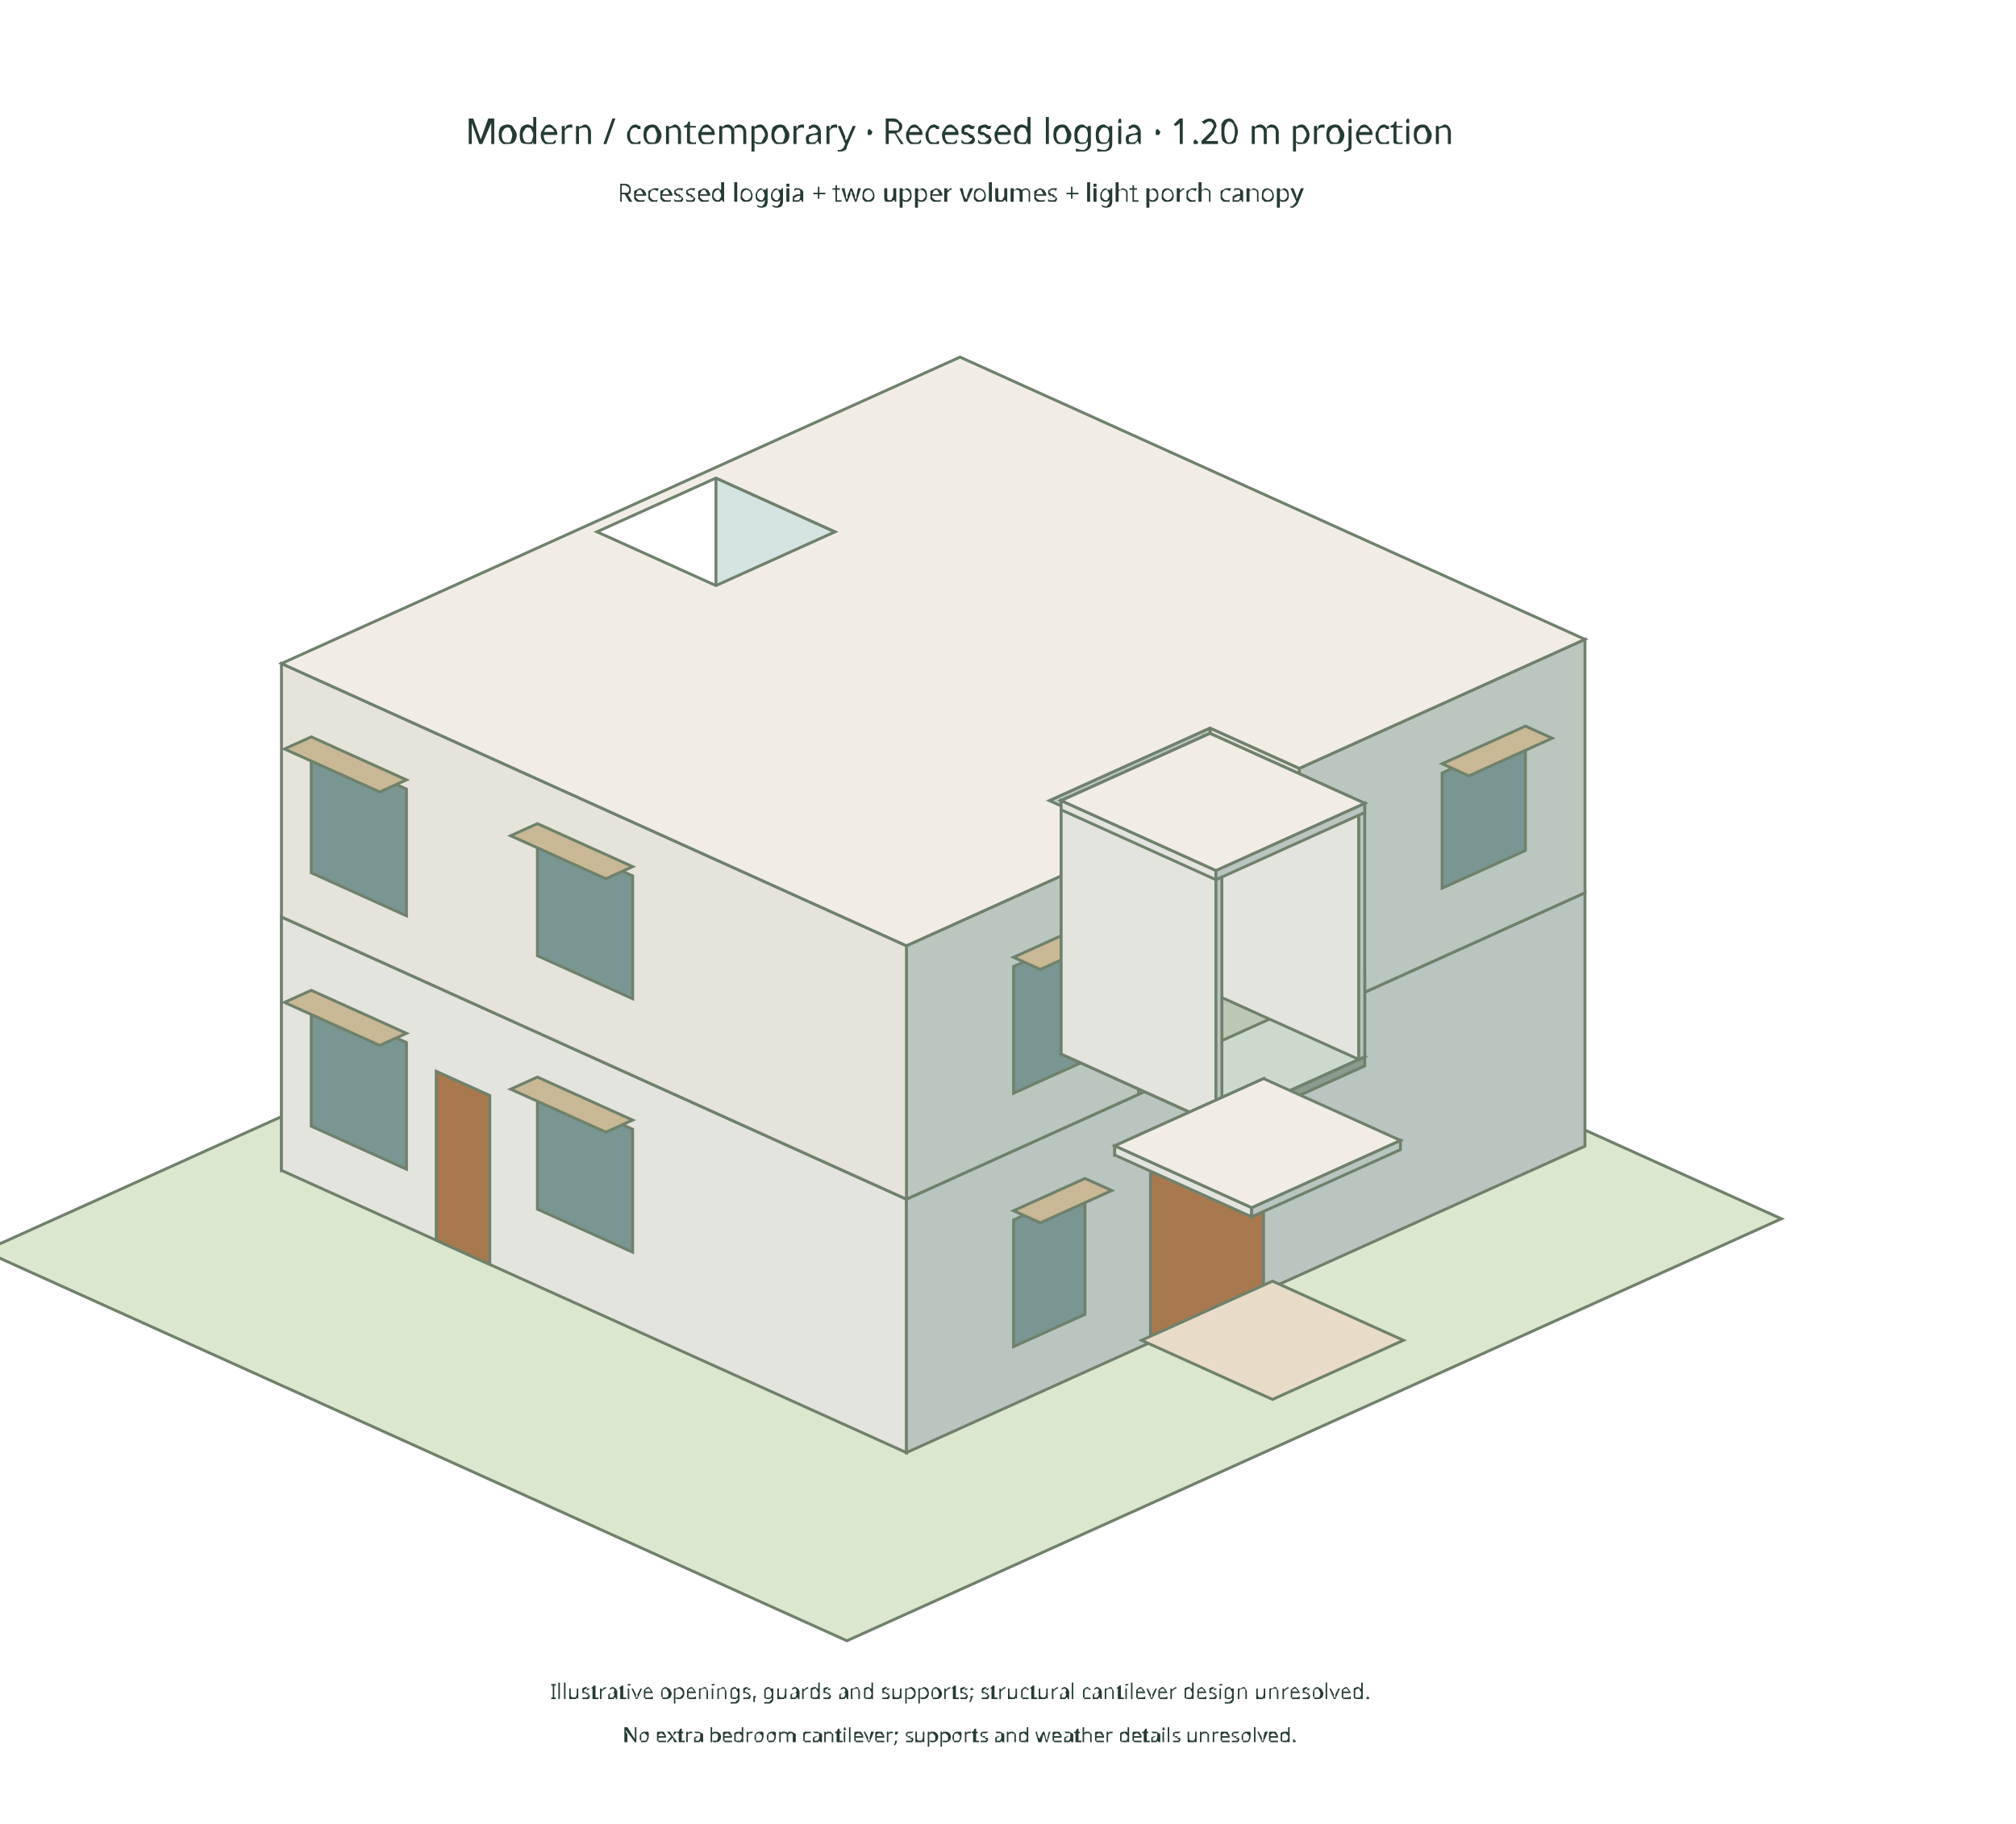
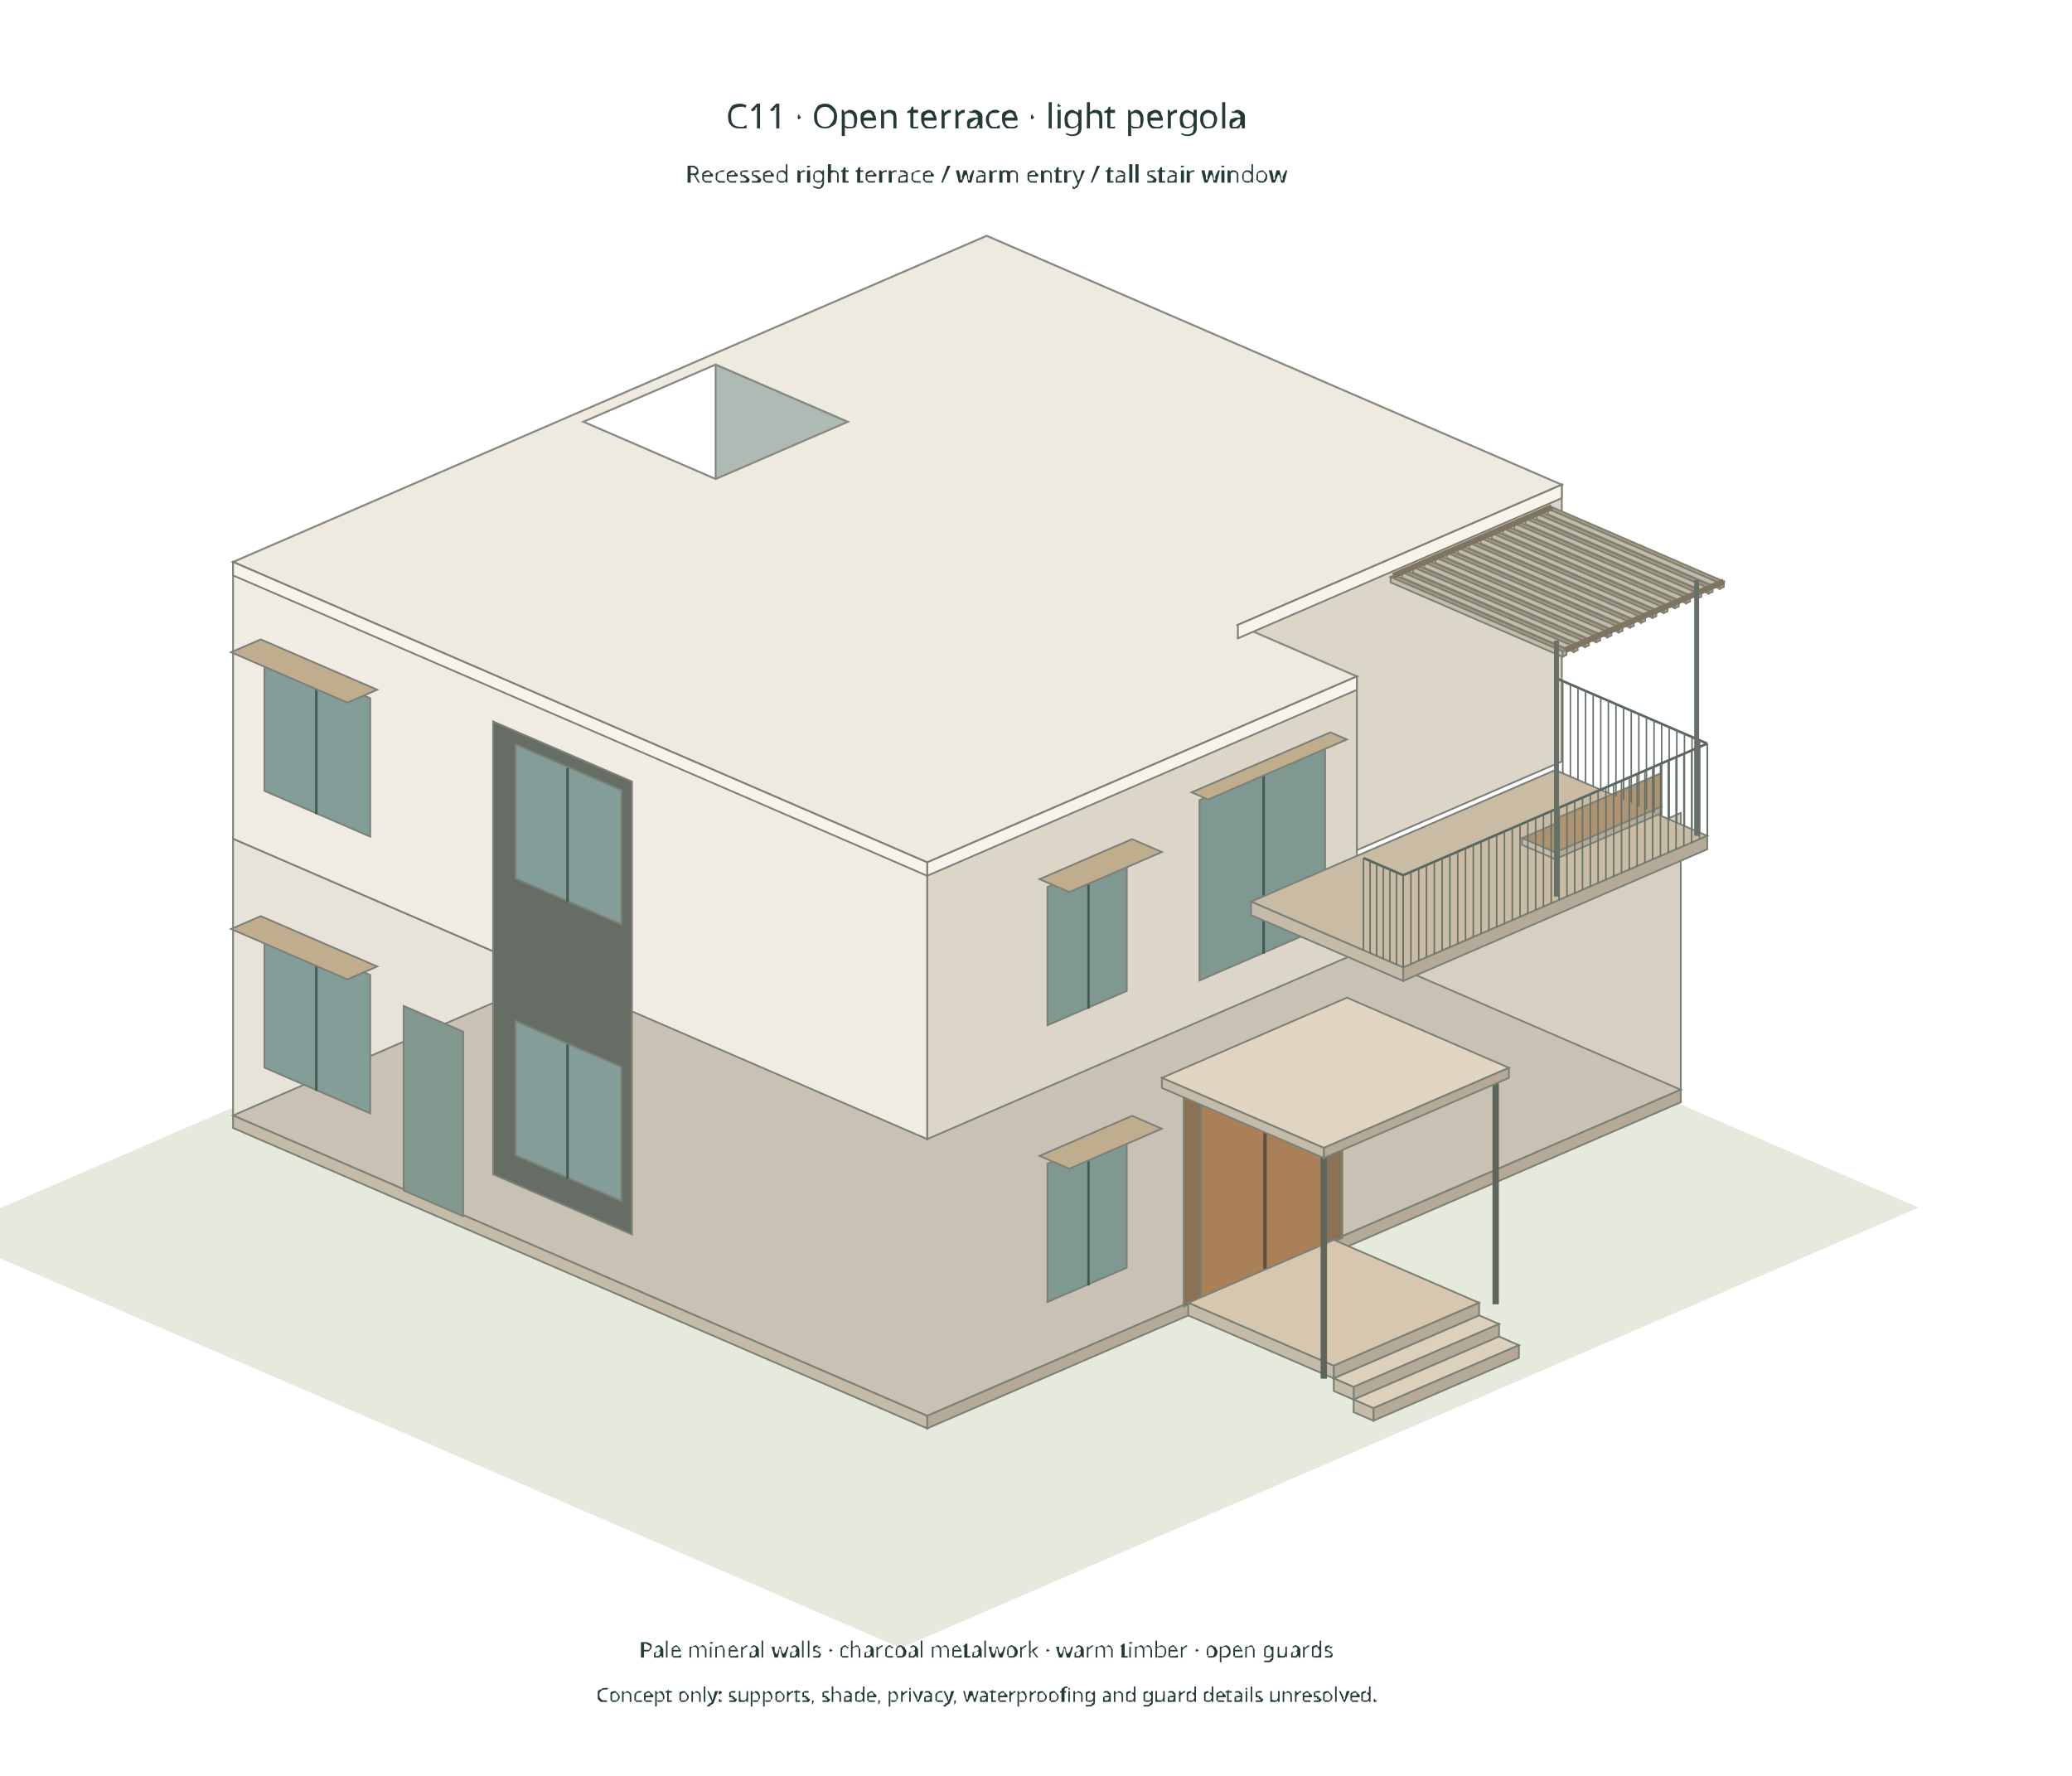
- <svg xmlns="http://www.w3.org/2000/svg" viewBox="-10 -9 21 19" class="drawing" role="img" aria-label="massing conceptual drawing" data-revision="C10" data-option="01">
-   <polygon points="-0.434,-0.364 8.556,3.696 -1.178,8.092 -10.168,4.032" fill="#dce7d0" stroke="#6f816b" stroke-width="0.03" />
-   <polygon points="0,0 -7.068,3.192 -7.068,0.552 0,-2.64" fill="#d4d8d0" stroke="#6f816b" stroke-width="0.03" />
-   <polygon points="-7.068,3.192 -0.558,6.132 -0.558,3.492 -7.068,0.552" fill="#e4e4de" stroke="#6f816b" stroke-width="0.03" />
-   <polygon points="6.51,2.94 -0.558,6.132 -0.558,3.492 6.51,0.3" fill="#b9c5bf" stroke="#6f816b" stroke-width="0.03" />
-   <polygon points="6.51,0.3 3.534,1.644 3.534,-0.996 6.51,-2.34" fill="#bac7be" stroke="#6f816b" stroke-width="0.03" />
-   <polygon points="3.534,1.644 2.604,1.224 2.604,-1.416 3.534,-0.996" fill="#e6e3da" stroke="#6f816b" stroke-width="0.03" />
-   <polygon points="2.604,1.224 0.93,1.98 0.93,-0.66 2.604,-1.416" fill="#bac7be" stroke="#6f816b" stroke-width="0.03" />
-   <polygon points="1.86,2.4 -0.558,3.492 -0.558,0.852 1.86,-0.24" fill="#bac7be" stroke="#6f816b" stroke-width="0.03" />
-   <polygon points="-0.558,3.492 -7.068,0.552 -7.068,-2.088 -0.558,0.852" fill="#e6e3da" stroke="#6f816b" stroke-width="0.03" />
+ <svg xmlns="http://www.w3.org/2000/svg" viewBox="-10 -8 21 18" class="drawing" role="img" aria-label="massing conceptual drawing" data-revision="C11" data-option="01">
+   <polygon points="-0.268,0.034 9.447,4.239 -0.871,8.705 -10.586,4.5" fill="#e6eadc" stroke="none" stroke-width="0.018" />
+   <polygon points="-7.638,3.306 -0.603,6.351 -0.603,3.546 -7.638,0.501" fill="#e8e3d8" stroke="#7c8178" stroke-width="0.018" />
+   <polygon points="7.035,3.045 -0.603,6.351 -0.603,3.546 7.035,0.24" fill="#d7d0c2" stroke="#7c8178" stroke-width="0.018" />
+   <polygon points="0,0 7.035,3.045 -0.603,6.351 -7.638,3.306" fill="#c9c2b4" stroke="#7c8178" stroke-width="0.018" />
+   <polygon points="7.035,3.172 -0.603,6.478 -0.603,6.351 7.035,3.045" fill="#b5a997" stroke="#7c8178" stroke-width="0.018" />
+   <polygon points="-7.638,3.433 -0.603,6.478 -0.603,6.351 -7.638,3.306" fill="#c5bba9" stroke="#7c8178" stroke-width="0.018" />
+   <polygon points="5.829,-0.282 2.546,1.139 2.546,-1.666 5.829,-3.087" fill="#dcd6c9" stroke="#7c8178" stroke-width="0.018" />
+   <polygon points="3.752,1.661 -0.603,3.546 -0.603,0.741 3.752,-1.144" fill="#dcd6c9" stroke="#7c8178" stroke-width="0.018" />
+   <polygon points="-0.603,3.546 -7.638,0.501 -7.638,-2.304 -0.603,0.741" fill="#f0ece3" stroke="#7c8178" stroke-width="0.018" />
  <defs>
    <clipPath id="court-aperture-01">
-       <path d="M -2.542 -4.02 L -1.302 -3.46 L -2.542 -2.9 L -3.782 -3.46 Z" />
+       <path d="M -2.747 -4.305 L -1.407 -3.725 L -2.747 -3.145 L -4.087 -3.725 Z" />
    </clipPath>
  </defs>
  <g clip-path="url(#court-aperture-01)" data-open-court="true">
-     <polygon points="-2.542,1.26 -1.302,1.82 -1.302,-3.46 -2.542,-4.02" fill="#d3e4e1" stroke="#6f816b" stroke-width="0.03" />
-     <polygon points="-2.542,1.26 -1.302,1.82 -2.542,2.38 -3.782,1.82" fill="#a8c5b5" stroke="#6f816b" stroke-width="0.03" />
+     <polygon points="-2.747,1.305 -1.407,1.885 -1.407,-3.725 -2.747,-4.305" fill="#adbbb4" stroke="#7c8178" stroke-width="0.018" />
  </g>
-   <path d="M 0 -5.28 L 6.51 -2.34 L 3.534 -0.996 L 2.604 -1.416 L 0.93 -0.66 L 1.86 -0.24 L -0.558 0.852 L -7.068 -2.088 Z M -2.542 -4.02 L -1.302 -3.46 L -2.542 -2.9 L -3.782 -3.46 Z" fill-rule="evenodd" fill="#f1ede5" stroke="#6f816b" stroke-width="0.03" />
-   <polygon points="3.162,4.452 1.984,4.984 1.984,3.224 3.162,2.692" fill="#a8784e" stroke="#6f816b" stroke-width="0.03" />
-   <polygon points="-5.456,3.92 -4.898,4.172 -4.898,2.412 -5.456,2.16" fill="#a8784e" stroke="#6f816b" stroke-width="0.03" />
-   <polygon points="2.418,1.308 1.798,1.588 1.798,-0.332 2.418,-0.612" fill="#53665e" stroke="#6f816b" stroke-width="0.03" />
-   <polygon points="-4.402,3.596 -3.41,4.044 -3.41,2.764 -4.402,2.316" fill="#7a9692" stroke="#6f816b" stroke-width="0.03" />
-   <polygon points="1.302,4.692 0.558,5.028 0.558,3.708 1.302,3.372" fill="#7a9692" stroke="#6f816b" stroke-width="0.03" />
-   <polygon points="-6.758,2.732 -5.766,3.18 -5.766,1.86 -6.758,1.412" fill="#7a9692" stroke="#6f816b" stroke-width="0.03" />
-   <polygon points="-4.402,0.956 -3.41,1.404 -3.41,0.124 -4.402,-0.324" fill="#7a9692" stroke="#6f816b" stroke-width="0.03" />
-   <polygon points="1.302,2.052 0.558,2.388 0.558,1.068 1.302,0.732" fill="#7a9692" stroke="#6f816b" stroke-width="0.03" />
-   <polygon points="-6.758,0.092 -5.766,0.54 -5.766,-0.78 -6.758,-1.228" fill="#7a9692" stroke="#6f816b" stroke-width="0.03" />
-   <polygon points="5.89,-0.14 5.022,0.252 5.022,-0.948 5.89,-1.34" fill="#7a9692" stroke="#6f816b" stroke-width="0.03" />
-   <polygon points="-4.402,2.22 -3.41,2.668 -3.689,2.794 -4.681,2.346" fill="#c9b895" stroke="#6f816b" stroke-width="0.03" />
-   <polygon points="1.302,3.276 1.581,3.402 0.837,3.738 0.558,3.612" fill="#c9b895" stroke="#6f816b" stroke-width="0.03" />
-   <polygon points="-6.758,1.316 -5.766,1.764 -6.045,1.89 -7.037,1.442" fill="#c9b895" stroke="#6f816b" stroke-width="0.03" />
-   <polygon points="-4.402,-0.42 -3.41,0.028 -3.689,0.154 -4.681,-0.294" fill="#c9b895" stroke="#6f816b" stroke-width="0.03" />
-   <polygon points="1.302,0.636 1.581,0.762 0.837,1.098 0.558,0.972" fill="#c9b895" stroke="#6f816b" stroke-width="0.03" />
-   <polygon points="-6.758,-1.324 -5.766,-0.876 -6.045,-0.75 -7.037,-1.198" fill="#c9b895" stroke="#6f816b" stroke-width="0.03" />
-   <polygon points="5.89,-1.436 6.169,-1.31 5.301,-0.918 5.022,-1.044" fill="#c9b895" stroke="#6f816b" stroke-width="0.03" />
-   <polygon points="2.604,1.28 4.216,2.008 2.666,2.708 1.054,1.98" fill="#bbc8b3" stroke="#6f816b" stroke-width="0.03" />
-   <polygon points="4.216,2.104 2.666,2.804 2.666,2.708 4.216,2.008" fill="#8b9b8c" stroke="#6f816b" stroke-width="0.03" />
-   <polygon points="4.216,2.008 2.666,2.708 2.666,1.868 4.216,1.168" fill="#d4e1db" stroke="#6f816b" stroke-width="0.03" fill-opacity=".7" />
-   <polygon points="1.054,1.98 2.666,2.708 2.666,1.868 1.054,1.14" fill="#d4e1db" stroke="#6f816b" stroke-width="0.03" fill-opacity=".7" />
-   <polygon points="2.604,1.28 2.542,1.308 2.542,-1.332 2.604,-1.36" fill="#d4d8d0" stroke="#6f816b" stroke-width="0.03" />
-   <polygon points="2.542,1.308 4.154,2.036 4.154,-0.604 2.542,-1.332" fill="#e4e4de" stroke="#6f816b" stroke-width="0.03" />
-   <polygon points="4.216,2.008 4.154,2.036 4.154,-0.604 4.216,-0.632" fill="#b9c5bf" stroke="#6f816b" stroke-width="0.03" />
-   <polygon points="2.604,-1.36 4.216,-0.632 4.154,-0.604 2.542,-1.332" fill="#f1ede5" stroke="#6f816b" stroke-width="0.03" />
-   <polygon points="1.116,1.952 1.054,1.98 1.054,-0.66 1.116,-0.688" fill="#d4d8d0" stroke="#6f816b" stroke-width="0.03" />
-   <polygon points="1.054,1.98 2.666,2.708 2.666,0.068 1.054,-0.66" fill="#e4e4de" stroke="#6f816b" stroke-width="0.03" />
-   <polygon points="2.728,2.68 2.666,2.708 2.666,0.068 2.728,0.04" fill="#b9c5bf" stroke="#6f816b" stroke-width="0.03" />
-   <polygon points="1.116,-0.688 2.728,0.04 2.666,0.068 1.054,-0.66" fill="#f1ede5" stroke="#6f816b" stroke-width="0.03" />
-   <polygon points="2.604,-1.264 1.054,-0.564 1.054,-0.66 2.604,-1.36" fill="#d4d8d0" stroke="#6f816b" stroke-width="0.03" />
-   <polygon points="1.054,-0.564 2.666,0.164 2.666,0.068 1.054,-0.66" fill="#e4e4de" stroke="#6f816b" stroke-width="0.03" />
-   <polygon points="4.216,-0.536 2.666,0.164 2.666,0.068 4.216,-0.632" fill="#b9c5bf" stroke="#6f816b" stroke-width="0.03" />
-   <polygon points="2.604,-1.36 4.216,-0.632 2.666,0.068 1.054,-0.66" fill="#f1ede5" stroke="#6f816b" stroke-width="0.03" />
-   <polygon points="3.162,2.332 1.612,3.032 1.612,2.936 3.162,2.236" fill="#d4d8d0" stroke="#6f816b" stroke-width="0.03" />
-   <polygon points="1.612,3.032 3.038,3.676 3.038,3.58 1.612,2.936" fill="#e4e4de" stroke="#6f816b" stroke-width="0.03" />
-   <polygon points="4.588,2.976 3.038,3.676 3.038,3.58 4.588,2.88" fill="#b9c5bf" stroke="#6f816b" stroke-width="0.03" />
-   <polygon points="3.162,2.236 4.588,2.88 3.038,3.58 1.612,2.936" fill="#f1ede5" stroke="#6f816b" stroke-width="0.03" />
-   <polygon points="3.255,4.346 4.619,4.962 3.255,5.578 1.891,4.962" fill="#e8dcc8" stroke="#6f816b" stroke-width="0.03" />
-   <text x="0" y="-7.5" font-size="0.36" text-anchor="middle" fill="#243b31" font-family="system-ui,sans-serif">Modern / contemporary · Recessed loggia · 1.20 m projection</text>
-   <text x="0" y="-6.9" font-size="0.26" text-anchor="middle" fill="#243b31" font-family="system-ui,sans-serif">Recessed loggia + two upper volumes + light porch canopy</text>
-   <text x="0" y="8.7" font-size="0.22" text-anchor="middle" fill="#243b31" font-family="system-ui,sans-serif">Illustrative openings, guards and supports; structural cantilever design unresolved.</text>
-   <text x="0" y="9.15" font-size="0.21" text-anchor="middle" fill="#243b31" font-family="system-ui,sans-serif">No extra bedroom cantilever; supports and weather details unresolved.</text>
+   <path d="M 0 -5.61 L 5.829 -3.087 L 2.546 -1.666 L 3.752 -1.144 L -0.603 0.741 L -7.638 -2.304 Z M -2.747 -4.305 L -1.407 -3.725 L -2.747 -3.145 L -4.087 -3.725 Z" fill-rule="evenodd" fill="#eeeae0" stroke="#868a80" stroke-width="0.02" />
+   <polygon points="5.829,-2.951 2.546,-1.53 2.546,-1.666 5.829,-3.087" fill="#f7f3eb" stroke="#7c8178" stroke-width="0.018" />
+   <polygon points="3.752,-1.008 -0.603,0.877 -0.603,0.741 3.752,-1.144" fill="#f7f3eb" stroke="#7c8178" stroke-width="0.018" />
+   <polygon points="-0.603,0.877 -7.638,-2.168 -7.638,-2.304 -0.603,0.741" fill="#f7f3eb" stroke="#7c8178" stroke-width="0.018" />
+   <polygon points="-5.002,3.903 -3.595,4.512 -3.595,-0.078 -5.002,-0.687" fill="#666d65" stroke="#7c8178" stroke-width="0.018" />
+   <polygon points="-4.774,3.71 -3.702,4.174 -3.702,2.814 -4.774,2.35" fill="#839d98" stroke="#7c8178" stroke-width="0.018" />
+   <line x1="-4.248" y1="3.947" x2="-4.248" y2="2.587" stroke="#435a53" stroke-width="0.025" />
+   <polygon points="1.42,4.849 0.616,5.197 0.616,3.795 1.42,3.447" fill="#7f9892" stroke="#7c8178" stroke-width="0.018" />
+   <line x1="1.032" y1="5.029" x2="1.032" y2="3.627" stroke="#435a53" stroke-width="0.025" />
+   <polygon points="1.474,3.31 1.775,3.44 0.838,3.846 0.536,3.716" fill="#c0ad8d" stroke="#7c8178" stroke-width="0.018" />
+   <polygon points="-7.32,2.821 -6.248,3.285 -6.248,1.882 -7.32,1.418" fill="#839d98" stroke="#7c8178" stroke-width="0.018" />
+   <line x1="-6.794" y1="3.057" x2="-6.794" y2="1.655" stroke="#435a53" stroke-width="0.025" />
+   <polygon points="-7.357,1.286 -6.177,1.796 -6.479,1.927 -7.658,1.416" fill="#c0ad8d" stroke="#7c8178" stroke-width="0.018" />
+   <polygon points="-4.774,0.905 -3.702,1.369 -3.702,0.009 -4.774,-0.455" fill="#839d98" stroke="#7c8178" stroke-width="0.018" />
+   <line x1="-4.248" y1="1.142" x2="-4.248" y2="-0.218" stroke="#435a53" stroke-width="0.025" />
+   <polygon points="1.42,2.044 0.616,2.392 0.616,0.99 1.42,0.642" fill="#7f9892" stroke="#7c8178" stroke-width="0.018" />
+   <line x1="1.032" y1="2.224" x2="1.032" y2="0.822" stroke="#435a53" stroke-width="0.025" />
+   <polygon points="1.474,0.505 1.775,0.636 0.838,1.042 0.536,0.911" fill="#c0ad8d" stroke="#7c8178" stroke-width="0.018" />
+   <polygon points="-7.32,0.016 -6.248,0.48 -6.248,-0.923 -7.32,-1.387" fill="#839d98" stroke="#7c8178" stroke-width="0.018" />
+   <line x1="-6.794" y1="0.252" x2="-6.794" y2="-1.15" stroke="#435a53" stroke-width="0.025" />
+   <polygon points="-7.357,-1.519 -6.177,-1.009 -6.479,-0.878 -7.658,-1.389" fill="#c0ad8d" stroke="#7c8178" stroke-width="0.018" />
+   <polygon points="3.43,1.387 2.157,1.938 2.157,0.11 3.43,-0.441" fill="#7f9892" stroke="#7c8178" stroke-width="0.018" />
+   <line x1="2.807" y1="1.668" x2="2.807" y2="-0.159" stroke="#435a53" stroke-width="0.025" />
+   <polygon points="3.484,-0.577 3.651,-0.505 2.244,0.104 2.077,0.031" fill="#c0ad8d" stroke="#7c8178" stroke-width="0.018" />
+   <polygon points="3.605,4.547 1.997,5.243 1.997,2.991 3.605,2.295" fill="#8b7156" stroke="#7c8178" stroke-width="0.018" />
+   <polygon points="3.444,4.623 2.171,5.174 2.171,3.219 3.444,2.668" fill="#aa8058" stroke="#7c8178" stroke-width="0.018" />
+   <line x1="2.821" y1="4.904" x2="2.821" y2="2.949" stroke="#604e3c" stroke-width="0.035" />
+   <polygon points="-5.909,4.066 -5.306,4.327 -5.306,2.457 -5.909,2.196" fill="#829990" stroke="#7c8178" stroke-width="0.018" />
+   <polygon points="3.518,4.567 4.991,5.205 3.517,5.843 2.043,5.205" fill="#d6c7ae" stroke="#7c8178" stroke-width="0.018" />
+   <polygon points="4.991,5.333 3.517,5.971 3.517,5.843 4.991,5.205" fill="#b5a997" stroke="#7c8178" stroke-width="0.018" />
+   <polygon points="2.043,5.333 3.517,5.971 3.517,5.843 2.043,5.205" fill="#c5bba9" stroke="#7c8178" stroke-width="0.018" />
+   <polygon points="4.992,5.333 5.193,5.42 3.719,6.058 3.518,5.971" fill="#ded1bc" stroke="#7c8178" stroke-width="0.018" />
+   <polygon points="5.193,5.547 3.719,6.186 3.719,6.058 5.193,5.42" fill="#b5a997" stroke="#7c8178" stroke-width="0.018" />
+   <polygon points="3.518,6.099 3.719,6.186 3.719,6.058 3.518,5.971" fill="#c5bba9" stroke="#7c8178" stroke-width="0.018" />
+   <polygon points="5.193,5.547 5.394,5.635 3.92,6.273 3.719,6.186" fill="#ded1bc" stroke="#7c8178" stroke-width="0.018" />
+   <polygon points="5.394,5.762 3.92,6.4 3.92,6.273 5.394,5.635" fill="#b5a997" stroke="#7c8178" stroke-width="0.018" />
+   <polygon points="3.719,6.313 3.92,6.4 3.92,6.273 3.719,6.186" fill="#c5bba9" stroke="#7c8178" stroke-width="0.018" />
+   <line x1="5.159" y1="5.22" x2="5.159" y2="2.925" stroke="#5e665b" stroke-width="0.065" />
+   <line x1="3.417" y1="5.974" x2="3.417" y2="3.679" stroke="#5e665b" stroke-width="0.065" />
+   <polygon points="3.652,2.112 5.293,2.823 3.417,3.635 1.776,2.925" fill="#e1d5c2" stroke="#7c8178" stroke-width="0.018" />
+   <polygon points="5.293,2.925 3.417,3.737 3.417,3.635 5.293,2.823" fill="#b5a997" stroke="#7c8178" stroke-width="0.018" />
+   <polygon points="1.776,3.027 3.417,3.737 3.417,3.635 1.776,2.925" fill="#c5bba9" stroke="#7c8178" stroke-width="0.018" />
+   <polygon points="5.762,-0.195 7.303,0.472 4.221,1.806 2.68,1.139" fill="#c9bba4" stroke="#7c8178" stroke-width="0.018" />
+   <polygon points="7.303,0.608 4.221,1.942 4.221,1.806 7.303,0.472" fill="#b5a997" stroke="#7c8178" stroke-width="0.018" />
+   <polygon points="2.68,1.275 4.221,1.942 4.221,1.806 2.68,1.139" fill="#c5bba9" stroke="#7c8178" stroke-width="0.018" />
+   <polygon points="6.499,0.031 6.834,0.176 5.762,0.64 5.427,0.495" fill="#ad9270" stroke="#7c8178" stroke-width="0.018" />
+   <polygon points="6.834,0.244 5.762,0.708 5.762,0.64 6.834,0.176" fill="#b5a997" stroke="#7c8178" stroke-width="0.018" />
+   <polygon points="5.427,0.563 5.762,0.708 5.762,0.64 5.427,0.495" fill="#c5bba9" stroke="#7c8178" stroke-width="0.018" />
+   <polygon points="6.834,0.176 5.762,0.64 5.762,0.3 6.834,-0.163" fill="#ae9473" stroke="#7c8178" stroke-width="0.018" />
+   <line x1="5.762" y1="-1.13" x2="7.303" y2="-0.463" stroke="#58665e" stroke-width="0.025" />
+   <line x1="5.762" y1="-0.195" x2="5.762" y2="-1.13" stroke="#657066" stroke-width="0.015" />
+   <line x1="5.839" y1="-0.162" x2="5.839" y2="-1.097" stroke="#657066" stroke-width="0.015" />
+   <line x1="5.916" y1="-0.128" x2="5.916" y2="-1.063" stroke="#657066" stroke-width="0.015" />
+   <line x1="5.993" y1="-0.095" x2="5.993" y2="-1.03" stroke="#657066" stroke-width="0.015" />
+   <line x1="6.07" y1="-0.062" x2="6.07" y2="-0.997" stroke="#657066" stroke-width="0.015" />
+   <line x1="6.147" y1="-0.028" x2="6.147" y2="-0.963" stroke="#657066" stroke-width="0.015" />
+   <line x1="6.224" y1="0.005" x2="6.224" y2="-0.93" stroke="#657066" stroke-width="0.015" />
+   <line x1="6.301" y1="0.038" x2="6.301" y2="-0.897" stroke="#657066" stroke-width="0.015" />
+   <line x1="6.378" y1="0.072" x2="6.378" y2="-0.863" stroke="#657066" stroke-width="0.015" />
+   <line x1="6.455" y1="0.105" x2="6.455" y2="-0.83" stroke="#657066" stroke-width="0.015" />
+   <line x1="6.533" y1="0.139" x2="6.533" y2="-0.797" stroke="#657066" stroke-width="0.015" />
+   <line x1="6.61" y1="0.172" x2="6.61" y2="-0.763" stroke="#657066" stroke-width="0.015" />
+   <line x1="6.687" y1="0.205" x2="6.687" y2="-0.73" stroke="#657066" stroke-width="0.015" />
+   <line x1="6.764" y1="0.239" x2="6.764" y2="-0.696" stroke="#657066" stroke-width="0.015" />
+   <line x1="6.841" y1="0.272" x2="6.841" y2="-0.663" stroke="#657066" stroke-width="0.015" />
+   <line x1="6.918" y1="0.305" x2="6.918" y2="-0.63" stroke="#657066" stroke-width="0.015" />
+   <line x1="6.995" y1="0.339" x2="6.995" y2="-0.596" stroke="#657066" stroke-width="0.015" />
+   <line x1="7.072" y1="0.372" x2="7.072" y2="-0.563" stroke="#657066" stroke-width="0.015" />
+   <line x1="7.149" y1="0.405" x2="7.149" y2="-0.53" stroke="#657066" stroke-width="0.015" />
+   <line x1="7.226" y1="0.439" x2="7.226" y2="-0.496" stroke="#657066" stroke-width="0.015" />
+   <line x1="7.303" y1="0.472" x2="7.303" y2="-0.463" stroke="#657066" stroke-width="0.015" />
+   <line x1="7.303" y1="-0.463" x2="4.221" y2="0.871" stroke="#58665e" stroke-width="0.025" />
+   <line x1="7.303" y1="0.472" x2="7.303" y2="-0.463" stroke="#657066" stroke-width="0.015" />
+   <line x1="7.224" y1="0.506" x2="7.224" y2="-0.429" stroke="#657066" stroke-width="0.015" />
+   <line x1="7.145" y1="0.54" x2="7.145" y2="-0.395" stroke="#657066" stroke-width="0.015" />
+   <line x1="7.066" y1="0.575" x2="7.066" y2="-0.36" stroke="#657066" stroke-width="0.015" />
+   <line x1="6.987" y1="0.609" x2="6.987" y2="-0.326" stroke="#657066" stroke-width="0.015" />
+   <line x1="6.908" y1="0.643" x2="6.908" y2="-0.292" stroke="#657066" stroke-width="0.015" />
+   <line x1="6.829" y1="0.677" x2="6.829" y2="-0.258" stroke="#657066" stroke-width="0.015" />
+   <line x1="6.75" y1="0.711" x2="6.75" y2="-0.224" stroke="#657066" stroke-width="0.015" />
+   <line x1="6.671" y1="0.746" x2="6.671" y2="-0.189" stroke="#657066" stroke-width="0.015" />
+   <line x1="6.592" y1="0.78" x2="6.592" y2="-0.155" stroke="#657066" stroke-width="0.015" />
+   <line x1="6.513" y1="0.814" x2="6.513" y2="-0.121" stroke="#657066" stroke-width="0.015" />
+   <line x1="6.434" y1="0.848" x2="6.434" y2="-0.087" stroke="#657066" stroke-width="0.015" />
+   <line x1="6.355" y1="0.882" x2="6.355" y2="-0.053" stroke="#657066" stroke-width="0.015" />
+   <line x1="6.276" y1="0.917" x2="6.276" y2="-0.018" stroke="#657066" stroke-width="0.015" />
+   <line x1="6.197" y1="0.951" x2="6.197" y2="0.016" stroke="#657066" stroke-width="0.015" />
+   <line x1="6.118" y1="0.985" x2="6.118" y2="0.05" stroke="#657066" stroke-width="0.015" />
+   <line x1="6.039" y1="1.019" x2="6.039" y2="0.084" stroke="#657066" stroke-width="0.015" />
+   <line x1="5.96" y1="1.053" x2="5.96" y2="0.118" stroke="#657066" stroke-width="0.015" />
+   <line x1="5.881" y1="1.088" x2="5.881" y2="0.153" stroke="#657066" stroke-width="0.015" />
+   <line x1="5.802" y1="1.122" x2="5.802" y2="0.187" stroke="#657066" stroke-width="0.015" />
+   <line x1="5.722" y1="1.156" x2="5.722" y2="0.221" stroke="#657066" stroke-width="0.015" />
+   <line x1="5.643" y1="1.19" x2="5.643" y2="0.255" stroke="#657066" stroke-width="0.015" />
+   <line x1="5.564" y1="1.225" x2="5.564" y2="0.29" stroke="#657066" stroke-width="0.015" />
+   <line x1="5.485" y1="1.259" x2="5.485" y2="0.324" stroke="#657066" stroke-width="0.015" />
+   <line x1="5.406" y1="1.293" x2="5.406" y2="0.358" stroke="#657066" stroke-width="0.015" />
+   <line x1="5.327" y1="1.327" x2="5.327" y2="0.392" stroke="#657066" stroke-width="0.015" />
+   <line x1="5.248" y1="1.361" x2="5.248" y2="0.426" stroke="#657066" stroke-width="0.015" />
+   <line x1="5.169" y1="1.396" x2="5.169" y2="0.461" stroke="#657066" stroke-width="0.015" />
+   <line x1="5.09" y1="1.43" x2="5.09" y2="0.495" stroke="#657066" stroke-width="0.015" />
+   <line x1="5.011" y1="1.464" x2="5.011" y2="0.529" stroke="#657066" stroke-width="0.015" />
+   <line x1="4.932" y1="1.498" x2="4.932" y2="0.563" stroke="#657066" stroke-width="0.015" />
+   <line x1="4.853" y1="1.532" x2="4.853" y2="0.597" stroke="#657066" stroke-width="0.015" />
+   <line x1="4.774" y1="1.567" x2="4.774" y2="0.632" stroke="#657066" stroke-width="0.015" />
+   <line x1="4.695" y1="1.601" x2="4.695" y2="0.666" stroke="#657066" stroke-width="0.015" />
+   <line x1="4.616" y1="1.635" x2="4.616" y2="0.7" stroke="#657066" stroke-width="0.015" />
+   <line x1="4.537" y1="1.669" x2="4.537" y2="0.734" stroke="#657066" stroke-width="0.015" />
+   <line x1="4.458" y1="1.703" x2="4.458" y2="0.768" stroke="#657066" stroke-width="0.015" />
+   <line x1="4.379" y1="1.738" x2="4.379" y2="0.803" stroke="#657066" stroke-width="0.015" />
+   <line x1="4.3" y1="1.772" x2="4.3" y2="0.837" stroke="#657066" stroke-width="0.015" />
+   <line x1="4.221" y1="1.806" x2="4.221" y2="0.871" stroke="#657066" stroke-width="0.015" />
+   <line x1="4.221" y1="0.871" x2="3.819" y2="0.697" stroke="#58665e" stroke-width="0.025" />
+   <line x1="4.221" y1="1.806" x2="4.221" y2="0.871" stroke="#657066" stroke-width="0.015" />
+   <line x1="4.154" y1="1.777" x2="4.154" y2="0.842" stroke="#657066" stroke-width="0.015" />
+   <line x1="4.087" y1="1.748" x2="4.087" y2="0.813" stroke="#657066" stroke-width="0.015" />
+   <line x1="4.02" y1="1.719" x2="4.02" y2="0.784" stroke="#657066" stroke-width="0.015" />
+   <line x1="3.953" y1="1.69" x2="3.953" y2="0.755" stroke="#657066" stroke-width="0.015" />
+   <line x1="3.886" y1="1.661" x2="3.886" y2="0.726" stroke="#657066" stroke-width="0.015" />
+   <line x1="3.819" y1="1.632" x2="3.819" y2="0.697" stroke="#657066" stroke-width="0.015" />
+   <polygon points="5.729,-2.86 7.471,-2.106 7.43,-2.089 5.688,-2.843" fill="#b39a77" stroke="#7c8178" stroke-width="0.018" />
+   <polygon points="7.471,-2.051 7.43,-2.033 7.43,-2.089 7.471,-2.106" fill="#b5a997" stroke="#7c8178" stroke-width="0.018" />
+   <polygon points="5.688,-2.787 7.43,-2.033 7.43,-2.089 5.688,-2.843" fill="#c5bba9" stroke="#7c8178" stroke-width="0.018" />
+   <polygon points="5.615,-2.811 7.357,-2.057 7.316,-2.039 5.574,-2.793" fill="#b39a77" stroke="#7c8178" stroke-width="0.018" />
+   <polygon points="7.357,-2.001 7.316,-1.984 7.316,-2.039 7.357,-2.057" fill="#b5a997" stroke="#7c8178" stroke-width="0.018" />
+   <polygon points="5.574,-2.738 7.316,-1.984 7.316,-2.039 5.574,-2.793" fill="#c5bba9" stroke="#7c8178" stroke-width="0.018" />
+   <polygon points="5.501,-2.761 7.243,-2.007 7.203,-1.99 5.461,-2.744" fill="#b39a77" stroke="#7c8178" stroke-width="0.018" />
+   <polygon points="7.243,-1.952 7.203,-1.935 7.203,-1.99 7.243,-2.007" fill="#b5a997" stroke="#7c8178" stroke-width="0.018" />
+   <polygon points="5.461,-2.689 7.203,-1.935 7.203,-1.99 5.461,-2.744" fill="#c5bba9" stroke="#7c8178" stroke-width="0.018" />
+   <polygon points="5.387,-2.712 7.129,-1.958 7.089,-1.941 5.347,-2.695" fill="#b39a77" stroke="#7c8178" stroke-width="0.018" />
+   <polygon points="7.129,-1.903 7.089,-1.885 7.089,-1.941 7.129,-1.958" fill="#b5a997" stroke="#7c8178" stroke-width="0.018" />
+   <polygon points="5.347,-2.639 7.089,-1.885 7.089,-1.941 5.347,-2.695" fill="#c5bba9" stroke="#7c8178" stroke-width="0.018" />
+   <polygon points="5.273,-2.663 7.015,-1.909 6.975,-1.891 5.233,-2.645" fill="#b39a77" stroke="#7c8178" stroke-width="0.018" />
+   <polygon points="7.015,-1.854 6.975,-1.836 6.975,-1.891 7.015,-1.909" fill="#b5a997" stroke="#7c8178" stroke-width="0.018" />
+   <polygon points="5.233,-2.59 6.975,-1.836 6.975,-1.891 5.233,-2.645" fill="#c5bba9" stroke="#7c8178" stroke-width="0.018" />
+   <polygon points="5.159,-2.613 6.901,-1.86 6.861,-1.842 5.119,-2.596" fill="#b39a77" stroke="#7c8178" stroke-width="0.018" />
+   <polygon points="6.901,-1.804 6.861,-1.787 6.861,-1.842 6.901,-1.86" fill="#b5a997" stroke="#7c8178" stroke-width="0.018" />
+   <polygon points="5.119,-2.541 6.861,-1.787 6.861,-1.842 5.119,-2.596" fill="#c5bba9" stroke="#7c8178" stroke-width="0.018" />
+   <polygon points="5.045,-2.564 6.787,-1.81 6.747,-1.793 5.005,-2.547" fill="#b39a77" stroke="#7c8178" stroke-width="0.018" />
+   <polygon points="6.787,-1.755 6.747,-1.738 6.747,-1.793 6.787,-1.81" fill="#b5a997" stroke="#7c8178" stroke-width="0.018" />
+   <polygon points="5.005,-2.492 6.747,-1.738 6.747,-1.793 5.005,-2.547" fill="#c5bba9" stroke="#7c8178" stroke-width="0.018" />
+   <polygon points="4.931,-2.515 6.673,-1.761 6.633,-1.744 4.891,-2.498" fill="#b39a77" stroke="#7c8178" stroke-width="0.018" />
+   <polygon points="6.673,-1.706 6.633,-1.688 6.633,-1.744 6.673,-1.761" fill="#b5a997" stroke="#7c8178" stroke-width="0.018" />
+   <polygon points="4.891,-2.442 6.633,-1.688 6.633,-1.744 4.891,-2.498" fill="#c5bba9" stroke="#7c8178" stroke-width="0.018" />
+   <polygon points="4.817,-2.466 6.559,-1.712 6.519,-1.694 4.777,-2.448" fill="#b39a77" stroke="#7c8178" stroke-width="0.018" />
+   <polygon points="6.559,-1.656 6.519,-1.639 6.519,-1.694 6.559,-1.712" fill="#b5a997" stroke="#7c8178" stroke-width="0.018" />
+   <polygon points="4.777,-2.393 6.519,-1.639 6.519,-1.694 4.777,-2.448" fill="#c5bba9" stroke="#7c8178" stroke-width="0.018" />
+   <polygon points="4.703,-2.416 6.445,-1.662 6.405,-1.645 4.663,-2.399" fill="#b39a77" stroke="#7c8178" stroke-width="0.018" />
+   <polygon points="6.445,-1.607 6.405,-1.59 6.405,-1.645 6.445,-1.662" fill="#b5a997" stroke="#7c8178" stroke-width="0.018" />
+   <polygon points="4.663,-2.344 6.405,-1.59 6.405,-1.645 4.663,-2.399" fill="#c5bba9" stroke="#7c8178" stroke-width="0.018" />
+   <polygon points="4.59,-2.367 6.332,-1.613 6.291,-1.596 4.549,-2.35" fill="#b39a77" stroke="#7c8178" stroke-width="0.018" />
+   <polygon points="6.332,-1.558 6.291,-1.54 6.291,-1.596 6.332,-1.613" fill="#b5a997" stroke="#7c8178" stroke-width="0.018" />
+   <polygon points="4.549,-2.294 6.291,-1.54 6.291,-1.596 4.549,-2.35" fill="#c5bba9" stroke="#7c8178" stroke-width="0.018" />
+   <polygon points="4.476,-2.318 6.218,-1.564 6.177,-1.546 4.435,-2.3" fill="#b39a77" stroke="#7c8178" stroke-width="0.018" />
+   <polygon points="6.218,-1.508 6.177,-1.491 6.177,-1.546 6.218,-1.564" fill="#b5a997" stroke="#7c8178" stroke-width="0.018" />
+   <polygon points="4.435,-2.245 6.177,-1.491 6.177,-1.546 4.435,-2.3" fill="#c5bba9" stroke="#7c8178" stroke-width="0.018" />
+   <polygon points="4.362,-2.268 6.104,-1.514 6.064,-1.497 4.322,-2.251" fill="#b39a77" stroke="#7c8178" stroke-width="0.018" />
+   <polygon points="6.104,-1.459 6.064,-1.442 6.064,-1.497 6.104,-1.514" fill="#b5a997" stroke="#7c8178" stroke-width="0.018" />
+   <polygon points="4.322,-2.196 6.064,-1.442 6.064,-1.497 4.322,-2.251" fill="#c5bba9" stroke="#7c8178" stroke-width="0.018" />
+   <polygon points="4.248,-2.219 5.99,-1.465 5.95,-1.448 4.208,-2.202" fill="#b39a77" stroke="#7c8178" stroke-width="0.018" />
+   <polygon points="5.99,-1.41 5.95,-1.392 5.95,-1.448 5.99,-1.465" fill="#b5a997" stroke="#7c8178" stroke-width="0.018" />
+   <polygon points="4.208,-2.146 5.95,-1.392 5.95,-1.448 4.208,-2.202" fill="#c5bba9" stroke="#7c8178" stroke-width="0.018" />
+   <polygon points="4.134,-2.17 5.876,-1.416 5.836,-1.398 4.094,-2.152" fill="#b39a77" stroke="#7c8178" stroke-width="0.018" />
+   <polygon points="5.876,-1.361 5.836,-1.343 5.836,-1.398 5.876,-1.416" fill="#b5a997" stroke="#7c8178" stroke-width="0.018" />
+   <polygon points="4.094,-2.097 5.836,-1.343 5.836,-1.398 4.094,-2.152" fill="#c5bba9" stroke="#7c8178" stroke-width="0.018" />
+   <line x1="5.729" y1="-2.86" x2="4.121" y2="-2.164" stroke="#7e7461" stroke-width="0.06" />
+   <line x1="7.471" y1="-2.106" x2="5.863" y2="-1.41" stroke="#7e7461" stroke-width="0.06" />
+   <line x1="7.196" y1="0.472" x2="7.196" y2="-2.121" stroke="#657066" stroke-width="0.05" />
+   <line x1="5.775" y1="1.087" x2="5.775" y2="-1.506" stroke="#657066" stroke-width="0.05" />
+   <text x="0" y="-6.7" font-size="0.34" text-anchor="middle" fill="#243b31" font-family="system-ui,sans-serif">C11 · Open terrace · light pergola</text>
+   <text x="0" y="-6.15" font-size="0.24" text-anchor="middle" fill="#243b31" font-family="system-ui,sans-serif">Recessed right terrace / warm entry / tall stair window</text>
+   <text x="0" y="8.8" font-size="0.22" text-anchor="middle" fill="#243b31" font-family="system-ui,sans-serif">Pale mineral walls · charcoal metalwork · warm timber · open guards</text>
+   <text x="0" y="9.25" font-size="0.2" text-anchor="middle" fill="#243b31" font-family="system-ui,sans-serif">Concept only: supports, shade, privacy, waterproofing and guard details unresolved.</text>
</svg>
